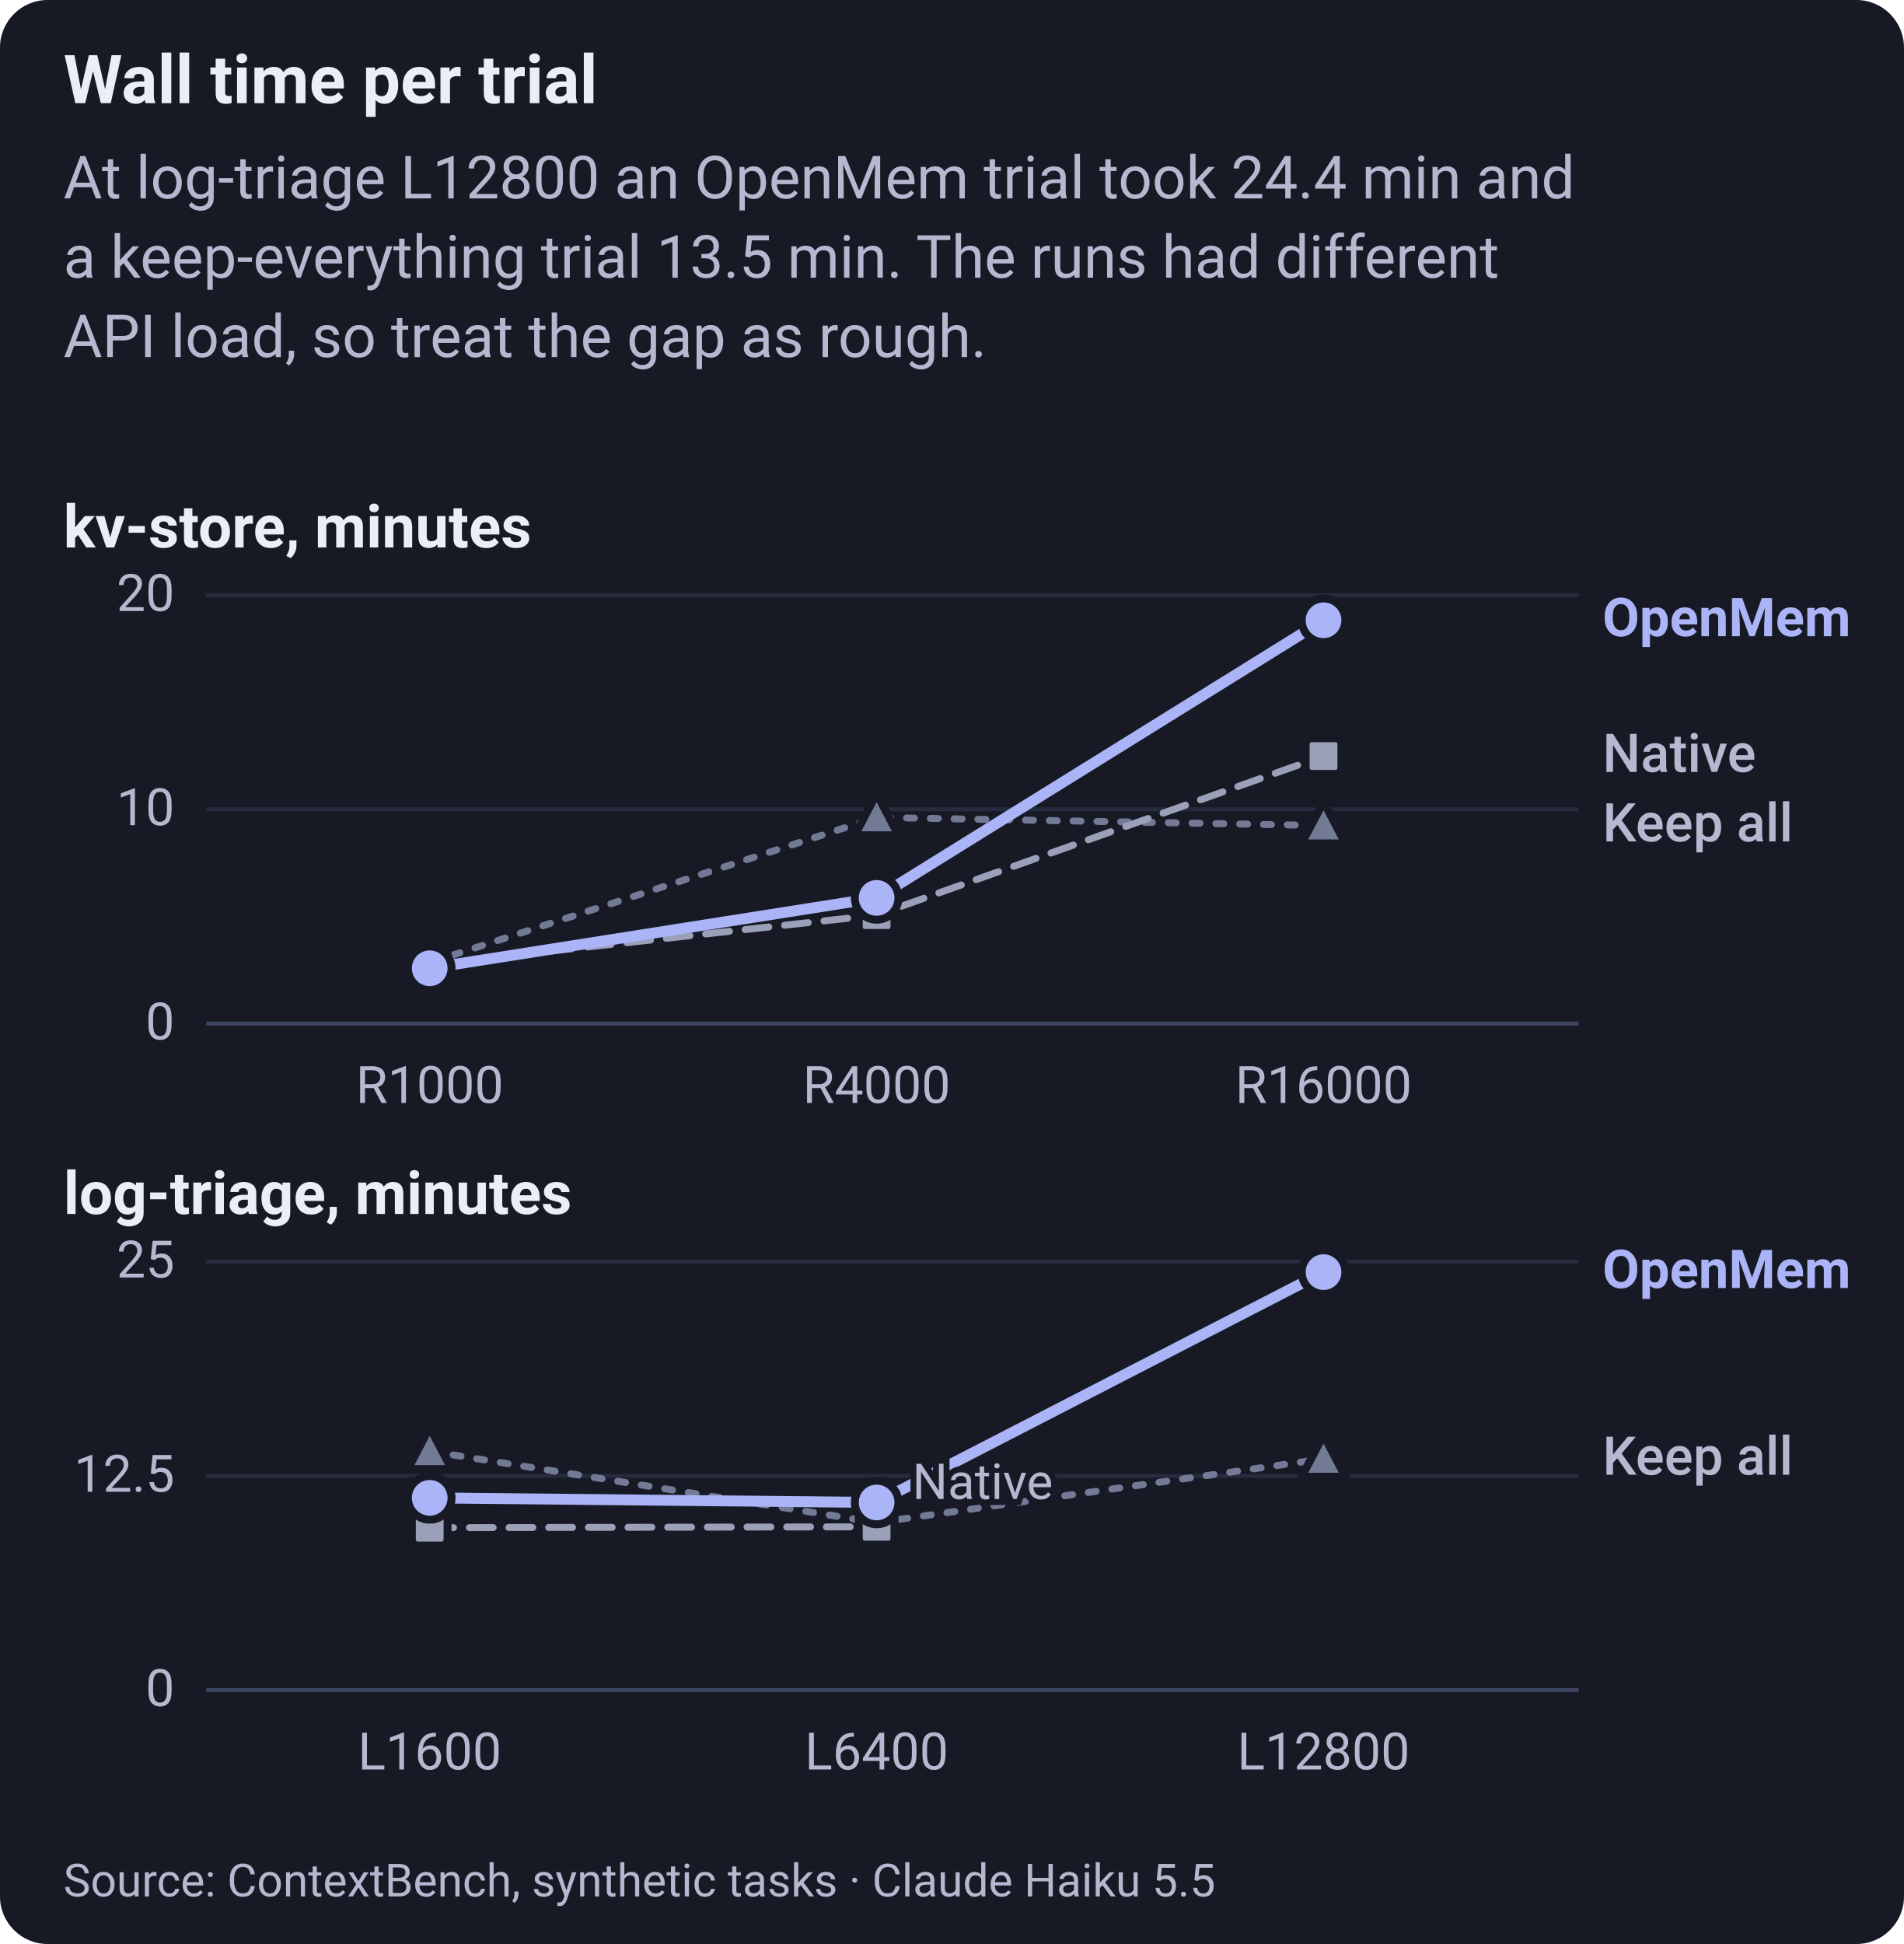
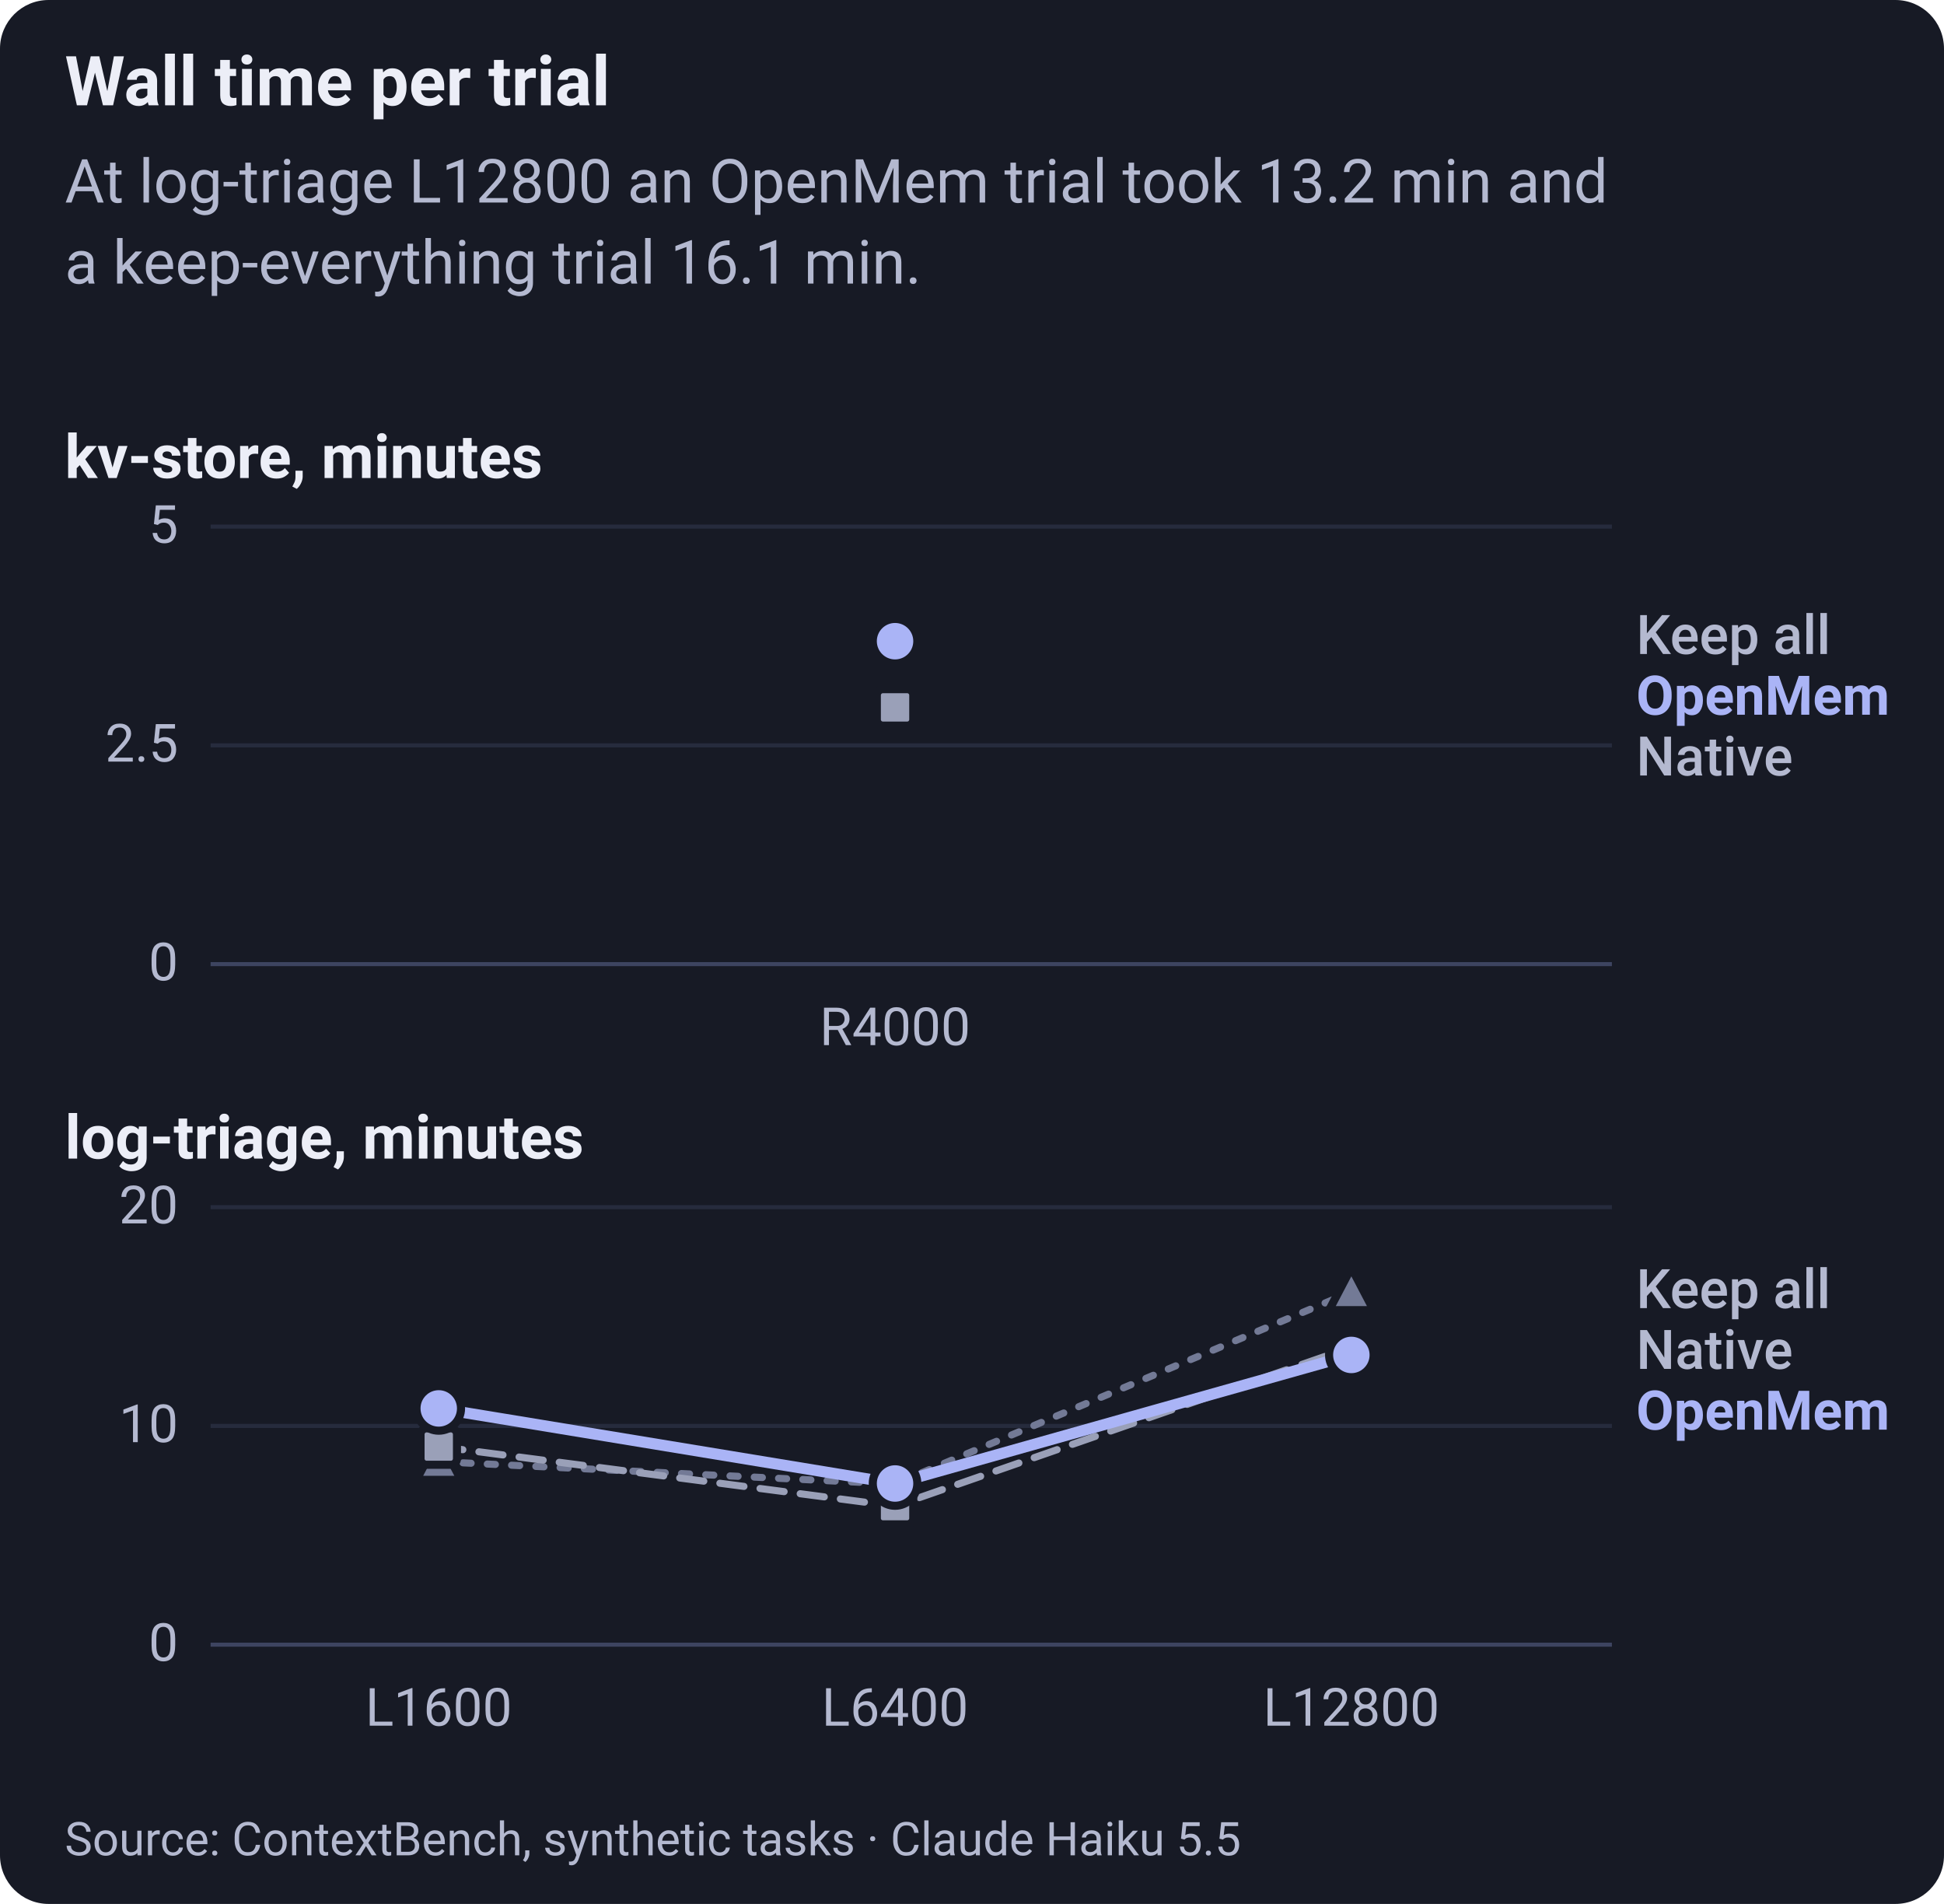
- <svg xmlns="http://www.w3.org/2000/svg" viewBox="0 0 480 490" width="480" height="490" role="img" aria-label="Wall time per trial" font-family="'DM Sans', system-ui, -apple-system, 'Segoe UI', Roboto, sans-serif">
-   <rect width="480" height="490" rx="12" fill="#171a25" />
+ <svg xmlns="http://www.w3.org/2000/svg" viewBox="0 0 480 470" width="480" height="470" role="img" aria-label="Wall time per trial" font-family="'DM Sans', system-ui, -apple-system, 'Segoe UI', Roboto, sans-serif">
+   <rect width="480" height="470" rx="12" fill="#171a25" />
  <text x="16" y="26" font-size="17" font-weight="700" fill="#eceef7">Wall time per trial</text>
-   <text x="16" y="50" font-size="15" fill="#b4b9d0">At log-triage L12800 an OpenMem trial took 24.4 min and</text>
-   <text x="16" y="70" font-size="15" fill="#b4b9d0">a keep-everything trial 13.5 min. The runs had different</text>
-   <text x="16" y="90" font-size="15" fill="#b4b9d0">API load, so treat the gap as rough.</text>
-   <text x="16" y="138" font-size="15" font-weight="700" fill="#eceef7">kv-store, minutes</text>
-   <line x1="52" x2="398" y1="258" y2="258" stroke="#3d4460" stroke-width="1" />
-   <text x="44" y="262" font-size="13" text-anchor="end" fill="#b4b9d0">0</text>
-   <line x1="52" x2="398" y1="204" y2="204" stroke="#262b3d" stroke-width="1" />
-   <text x="44" y="208" font-size="13" text-anchor="end" fill="#b4b9d0">10</text>
-   <line x1="52" x2="398" y1="150" y2="150" stroke="#262b3d" stroke-width="1" />
-   <text x="44" y="154" font-size="13" text-anchor="end" fill="#b4b9d0">20</text>
-   <text x="108.333" y="278" font-size="13" text-anchor="middle" fill="#b4b9d0">R1000</text>
-   <text x="221" y="278" font-size="13" text-anchor="middle" fill="#b4b9d0">R4000</text>
-   <text x="333.667" y="278" font-size="13" text-anchor="middle" fill="#b4b9d0">R16000</text>
-   <polyline points="108.333,242.628 221,206.036 333.667,208.085" fill="none" stroke="#737a96" stroke-width="1.75" stroke-dasharray="2 4" stroke-linecap="round" stroke-linejoin="round" />
-   <path d="M108.333 236.628 L113.833 247.128 L102.833 247.128 Z" fill="#737a96" stroke="#171a25" stroke-width="2" />
-   <path d="M221 200.036 L226.5 210.536 L215.5 210.536 Z" fill="#737a96" stroke="#171a25" stroke-width="2" />
-   <path d="M333.667 202.085 L339.167 212.585 L328.167 212.585 Z" fill="#737a96" stroke="#171a25" stroke-width="2" />
-   <polyline points="108.333,243.091 221,230.653 333.667,190.57" fill="none" stroke="#9aa0b8" stroke-width="1.75" stroke-dasharray="6 4" stroke-linecap="round" stroke-linejoin="round" />
-   <rect x="103.833" y="238.591" width="9" height="9" rx="1.5" fill="#9aa0b8" stroke="#171a25" stroke-width="2" />
-   <rect x="216.5" y="226.153" width="9" height="9" rx="1.5" fill="#9aa0b8" stroke="#171a25" stroke-width="2" />
-   <rect x="329.167" y="186.07" width="9" height="9" rx="1.5" fill="#9aa0b8" stroke="#171a25" stroke-width="2" />
-   <polyline points="108.333,244.06 221,226.321 333.667,156.349" fill="none" stroke="#aab4f6" stroke-width="2.75" stroke-linecap="round" stroke-linejoin="round" />
-   <circle cx="108.333" cy="244.06" r="5.5" fill="#aab4f6" stroke="#171a25" stroke-width="2" />
-   <circle cx="221" cy="226.321" r="5.5" fill="#aab4f6" stroke="#171a25" stroke-width="2" />
-   <circle cx="333.667" cy="156.349" r="5.5" fill="#aab4f6" stroke="#171a25" stroke-width="2" />
-   <text x="404" y="160.349" font-size="13.5" font-weight="700" fill="#aab4f6">OpenMem</text>
-   <text x="404" y="194.57" font-size="13.5" font-weight="500" fill="#b4b9d0">Native</text>
-   <text x="404" y="212.085" font-size="13.5" font-weight="500" fill="#b4b9d0">Keep all</text>
-   <text x="16" y="306" font-size="15" font-weight="700" fill="#eceef7">log-triage, minutes</text>
-   <line x1="52" x2="398" y1="426" y2="426" stroke="#3d4460" stroke-width="1" />
-   <text x="44" y="430" font-size="13" text-anchor="end" fill="#b4b9d0">0</text>
-   <line x1="52" x2="398" y1="372" y2="372" stroke="#262b3d" stroke-width="1" />
-   <text x="44" y="376" font-size="13" text-anchor="end" fill="#b4b9d0">12.5</text>
-   <line x1="52" x2="398" y1="318" y2="318" stroke="#262b3d" stroke-width="1" />
-   <text x="44" y="322" font-size="13" text-anchor="end" fill="#b4b9d0">25</text>
-   <text x="108.333" y="446" font-size="13" text-anchor="middle" fill="#b4b9d0">L1600</text>
-   <text x="221" y="446" font-size="13" text-anchor="middle" fill="#b4b9d0">L6400</text>
-   <text x="333.667" y="446" font-size="13" text-anchor="middle" fill="#b4b9d0">L12800</text>
-   <polyline points="108.333,365.786 221,383.787 333.667,367.719" fill="none" stroke="#737a96" stroke-width="1.75" stroke-dasharray="2 4" stroke-linecap="round" stroke-linejoin="round" />
-   <path d="M108.333 359.786 L113.833 370.286 L102.833 370.286 Z" fill="#737a96" stroke="#171a25" stroke-width="2" />
-   <path d="M221 377.787 L226.5 388.287 L215.5 388.287 Z" fill="#737a96" stroke="#171a25" stroke-width="2" />
-   <path d="M333.667 361.719 L339.167 372.219 L328.167 372.219 Z" fill="#737a96" stroke="#171a25" stroke-width="2" />
-   <polyline points="108.333,385.079 221,384.836" fill="none" stroke="#9aa0b8" stroke-width="1.75" stroke-dasharray="6 4" stroke-linecap="round" stroke-linejoin="round" />
-   <rect x="103.833" y="380.579" width="9" height="9" rx="1.5" fill="#9aa0b8" stroke="#171a25" stroke-width="2" />
-   <rect x="216.5" y="380.336" width="9" height="9" rx="1.5" fill="#9aa0b8" stroke="#171a25" stroke-width="2" />
-   <polyline points="108.333,377.549 221,378.707 333.667,320.648" fill="none" stroke="#aab4f6" stroke-width="2.75" stroke-linecap="round" stroke-linejoin="round" />
-   <circle cx="108.333" cy="377.549" r="5.5" fill="#aab4f6" stroke="#171a25" stroke-width="2" />
-   <circle cx="221" cy="378.707" r="5.5" fill="#aab4f6" stroke="#171a25" stroke-width="2" />
-   <circle cx="333.667" cy="320.648" r="5.5" fill="#aab4f6" stroke="#171a25" stroke-width="2" />
-   <text x="404" y="324.648" font-size="13.5" font-weight="700" fill="#aab4f6">OpenMem</text>
-   <text x="404" y="371.719" font-size="13.5" font-weight="500" fill="#b4b9d0">Keep all</text>
-   <text x="230" y="377.836" font-size="12.5" fill="#b4b9d0" stroke="#171a25" stroke-width="3" paint-order="stroke">Native</text>
-   <text x="16" y="478" font-size="11.5" fill="#b4b9d0">Source: ContextBench, synthetic tasks · Claude Haiku 5.5</text>
+   <text x="16" y="50" font-size="15" fill="#b4b9d0">At log-triage L12800 an OpenMem trial took 13.2 min and</text>
+   <text x="16" y="70" font-size="15" fill="#b4b9d0">a keep-everything trial 16.1 min.</text>
+   <text x="16" y="118" font-size="15" font-weight="700" fill="#eceef7">kv-store, minutes</text>
+   <line x1="52" x2="398" y1="238" y2="238" stroke="#3d4460" stroke-width="1" />
+   <text x="44" y="242" font-size="13" text-anchor="end" fill="#b4b9d0">0</text>
+   <line x1="52" x2="398" y1="184" y2="184" stroke="#262b3d" stroke-width="1" />
+   <text x="44" y="188" font-size="13" text-anchor="end" fill="#b4b9d0">2.5</text>
+   <line x1="52" x2="398" y1="130" y2="130" stroke="#262b3d" stroke-width="1" />
+   <text x="44" y="134" font-size="13" text-anchor="end" fill="#b4b9d0">5</text>
+   <text x="221" y="258" font-size="13" text-anchor="middle" fill="#b4b9d0">R4000</text>
+   <path d="M221 151.443 L226.5 161.943 L215.5 161.943 Z" fill="#737a96" stroke="#171a25" stroke-width="2" />
+   <rect x="216.5" y="170.124" width="9" height="9" rx="1.5" fill="#9aa0b8" stroke="#171a25" stroke-width="2" />
+   <circle cx="221" cy="158.283" r="5.5" fill="#aab4f6" stroke="#171a25" stroke-width="2" />
+   <text x="404" y="161.443" font-size="13.5" font-weight="500" fill="#b4b9d0">Keep all</text>
+   <text x="404" y="176.443" font-size="13.5" font-weight="700" fill="#aab4f6">OpenMem</text>
+   <text x="404" y="191.443" font-size="13.5" font-weight="500" fill="#b4b9d0">Native</text>
+   <text x="16" y="286" font-size="15" font-weight="700" fill="#eceef7">log-triage, minutes</text>
+   <line x1="52" x2="398" y1="406" y2="406" stroke="#3d4460" stroke-width="1" />
+   <text x="44" y="410" font-size="13" text-anchor="end" fill="#b4b9d0">0</text>
+   <line x1="52" x2="398" y1="352" y2="352" stroke="#262b3d" stroke-width="1" />
+   <text x="44" y="356" font-size="13" text-anchor="end" fill="#b4b9d0">10</text>
+   <line x1="52" x2="398" y1="298" y2="298" stroke="#262b3d" stroke-width="1" />
+   <text x="44" y="302" font-size="13" text-anchor="end" fill="#b4b9d0">20</text>
+   <text x="108.333" y="426" font-size="13" text-anchor="middle" fill="#b4b9d0">L1600</text>
+   <text x="221" y="426" font-size="13" text-anchor="middle" fill="#b4b9d0">L6400</text>
+   <text x="333.667" y="426" font-size="13" text-anchor="middle" fill="#b4b9d0">L12800</text>
+   <polyline points="108.333,360.819 221,366.34 333.667,318.922" fill="none" stroke="#737a96" stroke-width="1.75" stroke-dasharray="2 4" stroke-linecap="round" stroke-linejoin="round" />
+   <path d="M108.333 354.819 L113.833 365.319 L102.833 365.319 Z" fill="#737a96" stroke="#171a25" stroke-width="2" />
+   <path d="M221 360.34 L226.5 370.84 L215.5 370.84 Z" fill="#737a96" stroke="#171a25" stroke-width="2" />
+   <path d="M333.667 312.922 L339.167 323.422 L328.167 323.422 Z" fill="#737a96" stroke="#171a25" stroke-width="2" />
+   <polyline points="108.333,357.091 221,371.797 333.667,332.57" fill="none" stroke="#9aa0b8" stroke-width="1.75" stroke-dasharray="6 4" stroke-linecap="round" stroke-linejoin="round" />
+   <rect x="103.833" y="352.591" width="9" height="9" rx="1.5" fill="#9aa0b8" stroke="#171a25" stroke-width="2" />
+   <rect x="216.5" y="367.297" width="9" height="9" rx="1.5" fill="#9aa0b8" stroke="#171a25" stroke-width="2" />
+   <rect x="329.167" y="328.07" width="9" height="9" rx="1.5" fill="#9aa0b8" stroke="#171a25" stroke-width="2" />
+   <polyline points="108.333,347.678 221,366.211 333.667,334.476" fill="none" stroke="#aab4f6" stroke-width="2.75" stroke-linecap="round" stroke-linejoin="round" />
+   <circle cx="108.333" cy="347.678" r="5.5" fill="#aab4f6" stroke="#171a25" stroke-width="2" />
+   <circle cx="221" cy="366.211" r="5.5" fill="#aab4f6" stroke="#171a25" stroke-width="2" />
+   <circle cx="333.667" cy="334.476" r="5.5" fill="#aab4f6" stroke="#171a25" stroke-width="2" />
+   <text x="404" y="322.922" font-size="13.5" font-weight="500" fill="#b4b9d0">Keep all</text>
+   <text x="404" y="337.922" font-size="13.5" font-weight="500" fill="#b4b9d0">Native</text>
+   <text x="404" y="352.922" font-size="13.5" font-weight="700" fill="#aab4f6">OpenMem</text>
+   <text x="16" y="458" font-size="11.5" fill="#b4b9d0">Source: ContextBench, synthetic tasks · Claude Haiku 5.5</text>
</svg>
